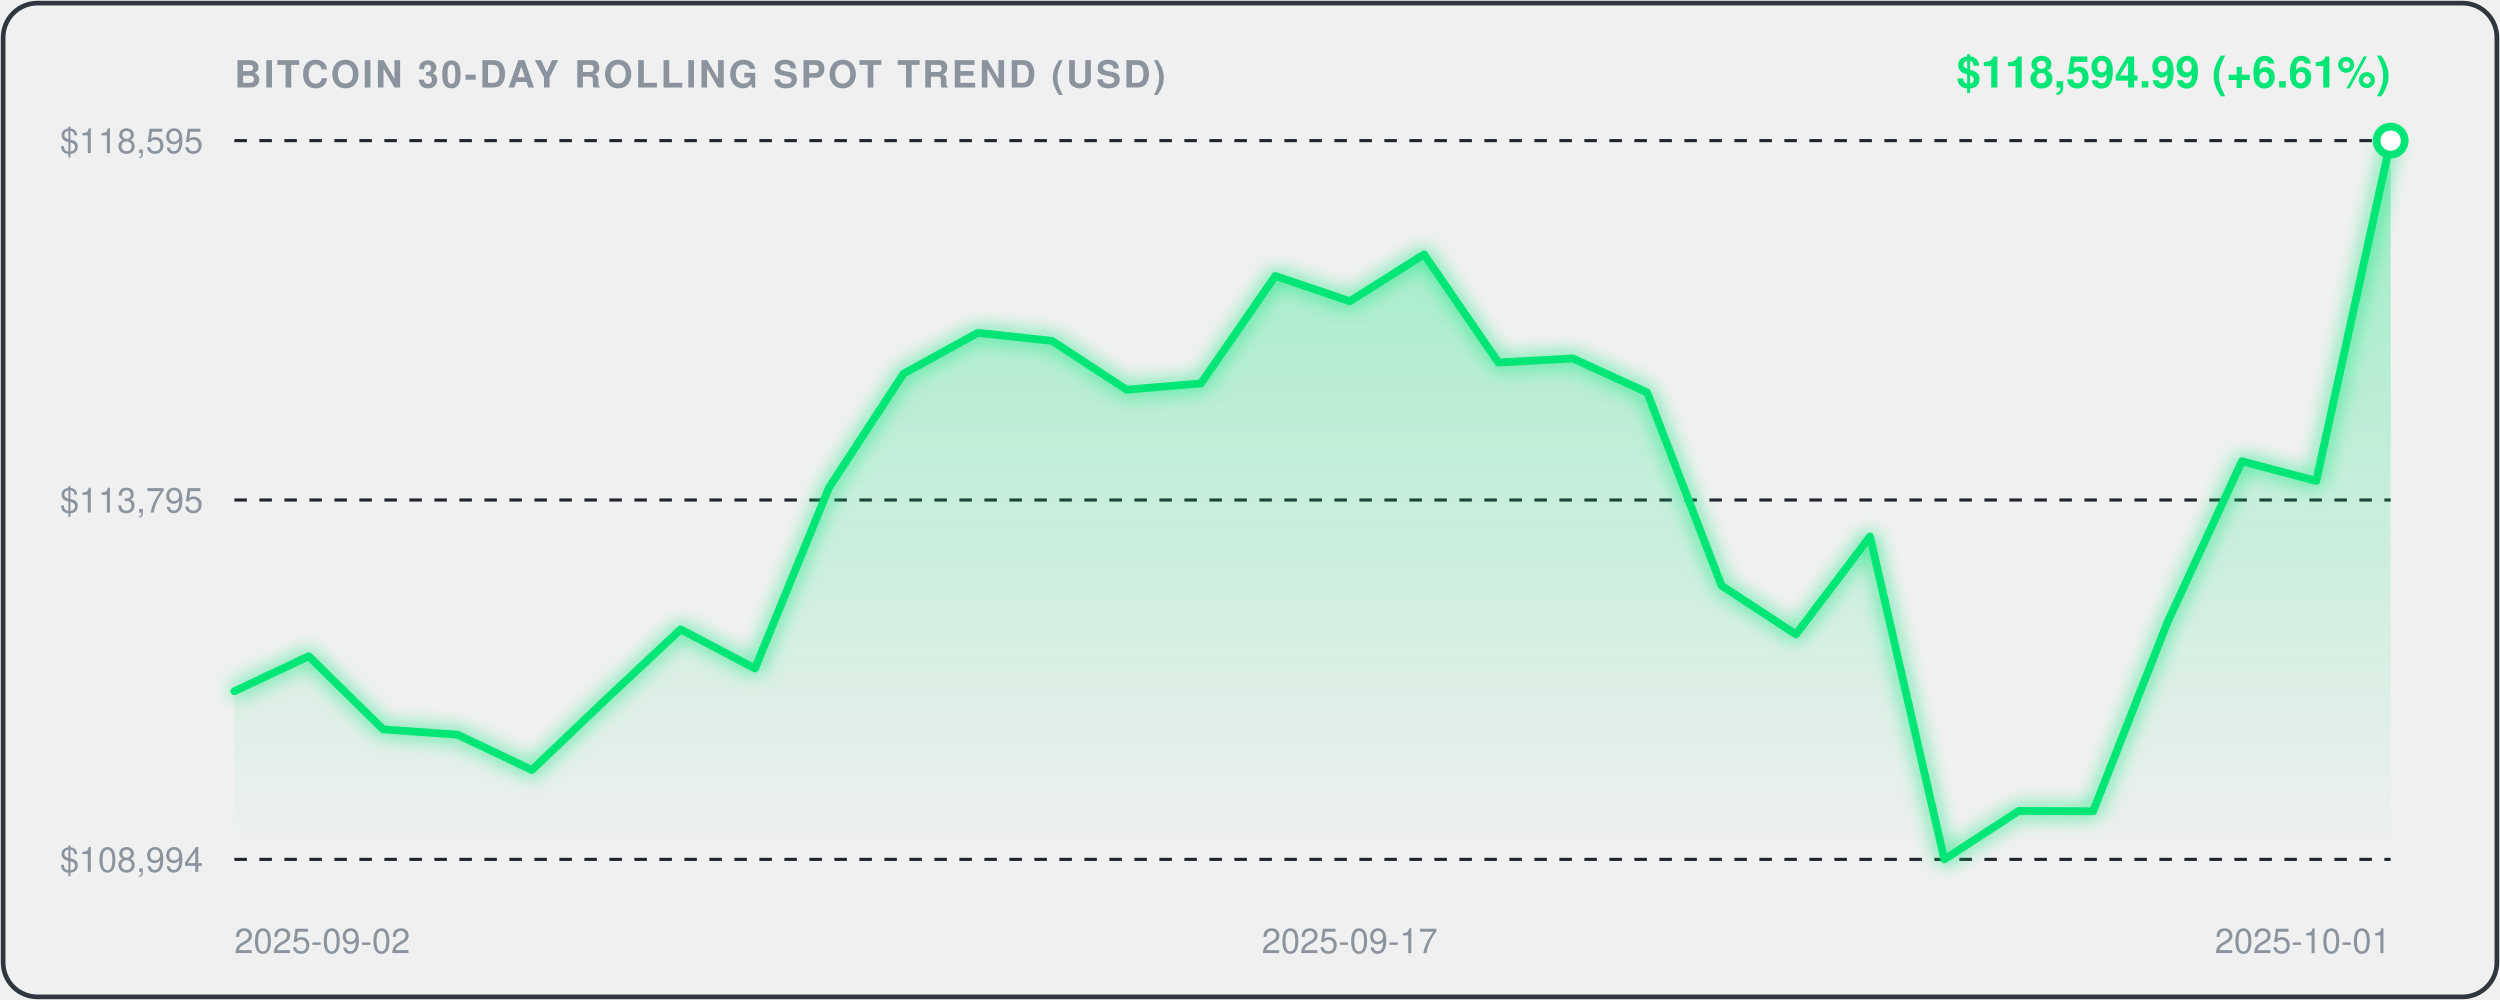
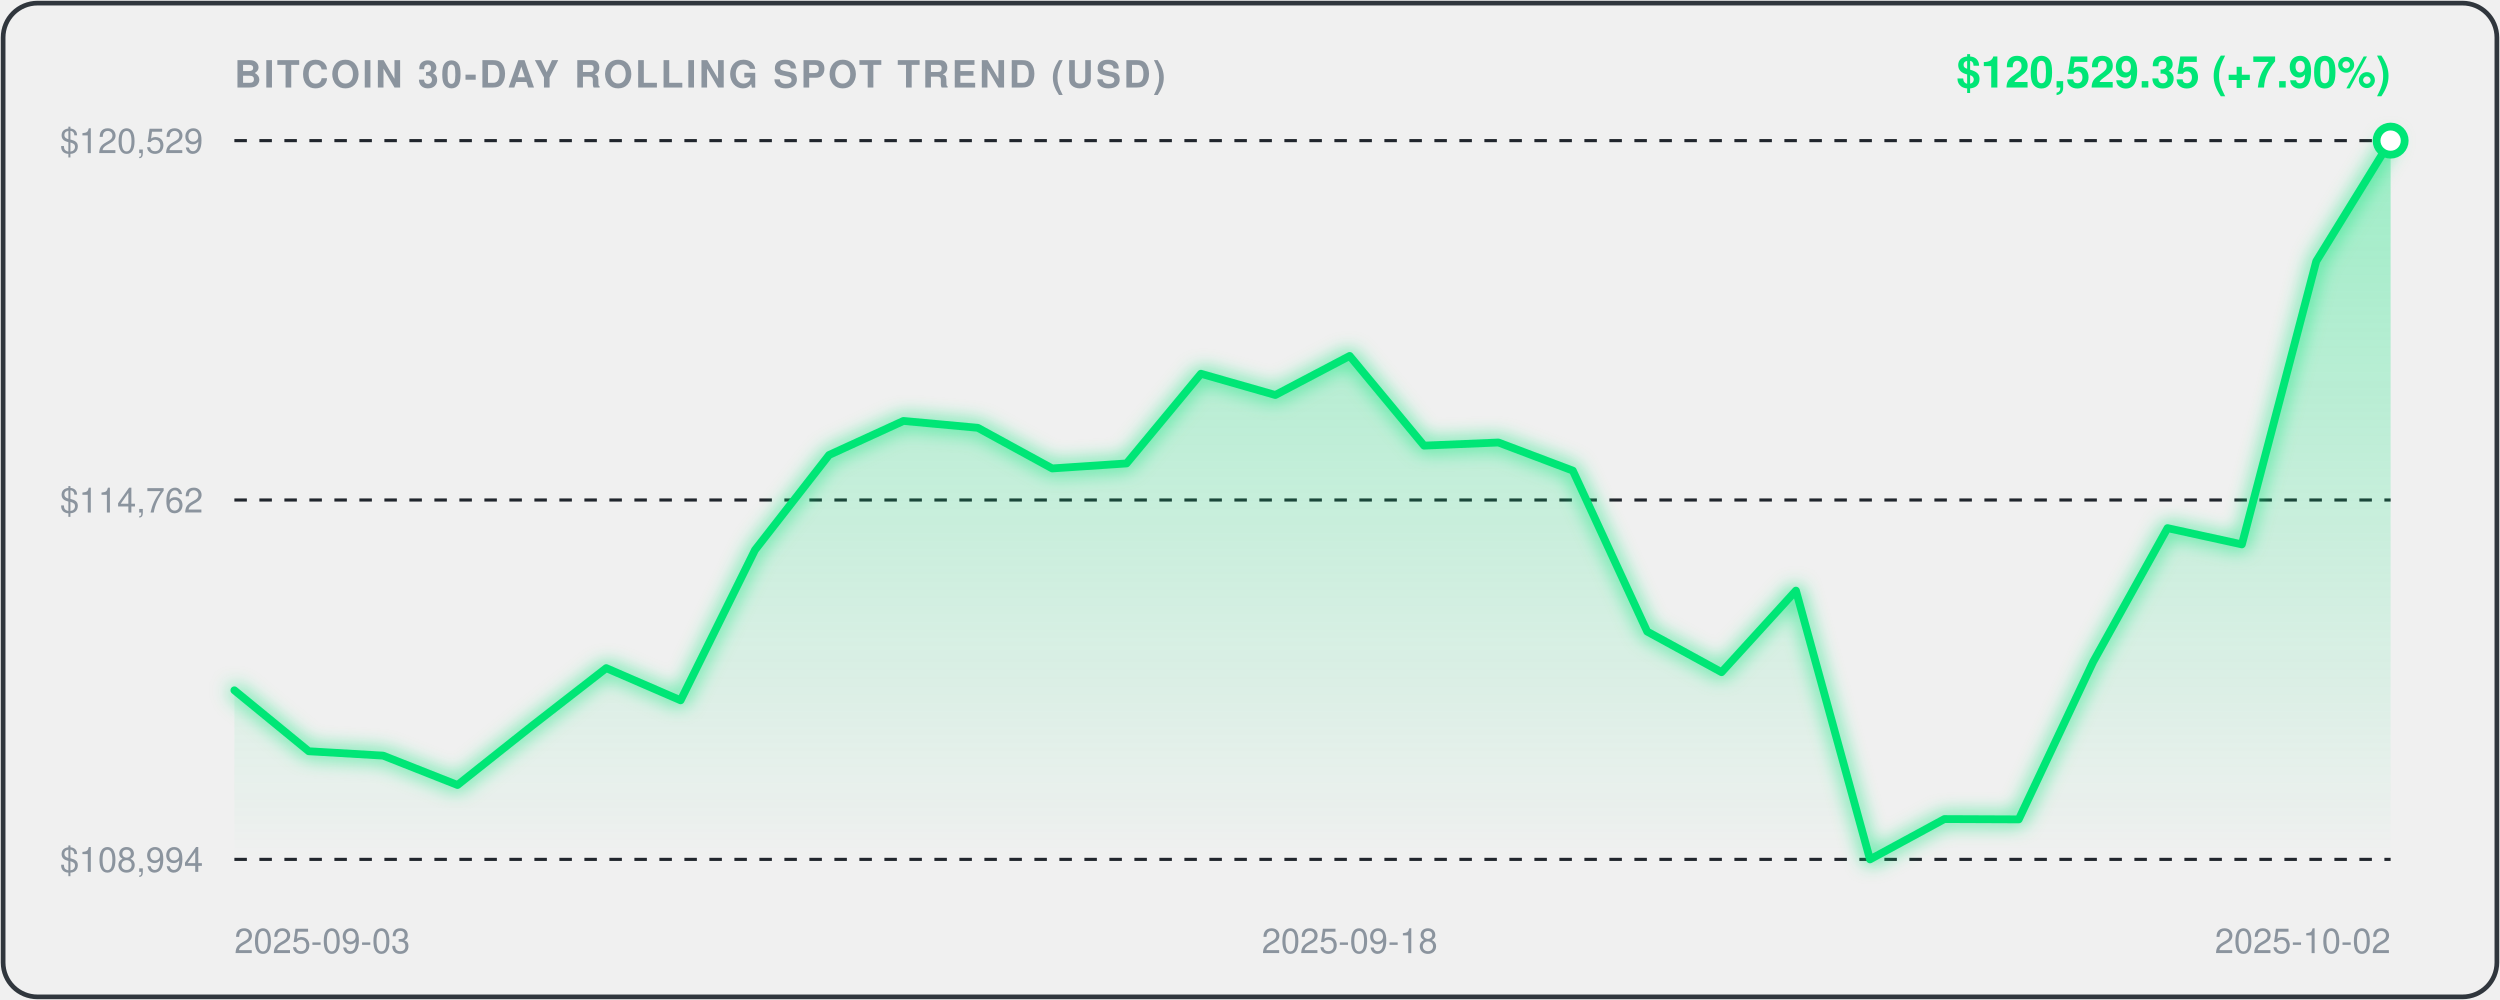
<svg xmlns="http://www.w3.org/2000/svg" viewBox="0 0 800 320" width="100%" height="100%" style="background:#0d1117;border-radius:12px;font-family:-apple-system,BlinkMacSystemFont,'Segoe UI',Helvetica,Arial,sans-serif;">
  <defs>
    <linearGradient id="areaGrad" x1="0" y1="0" x2="0" y2="1">
      <stop offset="0%" stop-color="rgba(0, 230, 118, 0.35)" />
      <stop offset="100%" stop-color="rgba(0, 230, 118, 0.0)" />
    </linearGradient>
    <filter id="glow" x="-20%" y="-20%" width="140%" height="140%">
      <feGaussianBlur stdDeviation="3" result="blur" />
      <feComposite in="SourceGraphic" in2="blur" operator="over" />
    </filter>
  </defs>
  <rect x="1" y="1" width="798" height="318" rx="11" fill="none" stroke="#30363d" stroke-width="1.5" />
  <text x="75" y="28" fill="#8b949e" font-size="12" font-weight="600" letter-spacing="0.8">BITCOIN 30-DAY ROLLING SPOT TREND (USD)</text>
-   <text x="765" y="28" text-anchor="end" fill="#00E676" font-size="14" font-weight="700">$118,594.99 (+6.61%)</text>
+   <text x="765" y="28" text-anchor="end" fill="#00E676" font-size="14" font-weight="700">$120,529.35 (+7.90%)</text>
  <line x1="75" y1="45" x2="765" y2="45" stroke="#21262d" stroke-width="1" stroke-dasharray="4,4" />
-   <text x="65" y="49" text-anchor="end" fill="#8b949e" font-size="11">$118,595</text>
+   <text x="65" y="49" text-anchor="end" fill="#8b949e" font-size="11">$120,529</text>
  <line x1="75" y1="160.0" x2="765" y2="160.0" stroke="#21262d" stroke-width="1" stroke-dasharray="4,4" />
-   <text x="65" y="164.0" text-anchor="end" fill="#8b949e" font-size="11">$113,795</text>
+   <text x="65" y="164.0" text-anchor="end" fill="#8b949e" font-size="11">$114,762</text>
  <line x1="75" y1="275" x2="765" y2="275" stroke="#21262d" stroke-width="1" stroke-dasharray="4,4" />
  <text x="65" y="279" text-anchor="end" fill="#8b949e" font-size="11">$108,994</text>
-   <path d="M 75.0,221.2 L 98.8,210.0 L 122.6,233.4 L 146.4,235.1 L 170.2,246.4 L 194.0,223.7 L 217.8,201.4 L 241.6,213.9 L 265.3,156.0 L 289.1,119.6 L 312.9,106.5 L 336.7,109.1 L 360.5,124.7 L 384.3,122.7 L 408.1,88.3 L 431.9,96.4 L 455.7,81.4 L 479.5,116.0 L 503.3,114.7 L 527.1,125.6 L 550.9,187.4 L 574.7,203.0 L 598.4,171.7 L 622.2,275.0 L 646.0,259.5 L 669.8,259.6 L 693.6,199.1 L 717.4,147.6 L 741.2,153.9 L 765.0,45.0 L 765.0,275.0 L 75.0,275.0 Z" fill="url(#areaGrad)" />
-   <path d="M 75.0,221.2 L 98.8,210.0 L 122.6,233.4 L 146.4,235.1 L 170.2,246.4 L 194.0,223.7 L 217.8,201.4 L 241.6,213.9 L 265.3,156.0 L 289.1,119.6 L 312.9,106.5 L 336.7,109.1 L 360.5,124.7 L 384.3,122.7 L 408.1,88.3 L 431.9,96.4 L 455.7,81.4 L 479.5,116.0 L 503.3,114.7 L 527.1,125.6 L 550.9,187.4 L 574.7,203.0 L 598.4,171.7 L 622.2,275.0 L 646.0,259.5 L 669.8,259.6 L 693.6,199.1 L 717.4,147.6 L 741.2,153.9 L 765.0,45.0" fill="none" stroke="#00E676" stroke-width="2.5" stroke-linecap="round" stroke-linejoin="round" filter="url(#glow)" />
+   <path d="M 75.0,220.9 L 98.8,240.4 L 122.6,241.8 L 146.4,251.2 L 170.2,232.3 L 194.0,213.8 L 217.8,224.1 L 241.6,176.0 L 265.3,145.6 L 289.1,134.7 L 312.9,136.9 L 336.7,149.9 L 360.5,148.3 L 384.3,119.6 L 408.1,126.4 L 431.9,113.9 L 455.7,142.6 L 479.5,141.6 L 503.3,150.6 L 527.1,202.1 L 550.9,215.1 L 574.7,189.0 L 598.4,275.0 L 622.2,262.1 L 646.0,262.2 L 669.8,211.8 L 693.6,169.0 L 717.4,174.2 L 741.2,83.6 L 765.0,45.0 L 765.0,275.0 L 75.0,275.0 Z" fill="url(#areaGrad)" />
+   <path d="M 75.0,220.9 L 98.8,240.4 L 122.6,241.8 L 146.4,251.2 L 170.2,232.3 L 194.0,213.8 L 217.8,224.1 L 241.6,176.0 L 265.3,145.6 L 289.1,134.7 L 312.9,136.9 L 336.7,149.9 L 360.5,148.3 L 384.3,119.6 L 408.1,126.4 L 431.9,113.9 L 455.7,142.6 L 479.5,141.6 L 503.3,150.6 L 527.1,202.1 L 550.9,215.1 L 574.7,189.0 L 598.4,275.0 L 622.2,262.1 L 646.0,262.2 L 669.8,211.8 L 693.6,169.0 L 717.4,174.2 L 741.2,83.6 L 765.0,45.0" fill="none" stroke="#00E676" stroke-width="2.5" stroke-linecap="round" stroke-linejoin="round" filter="url(#glow)" />
  <circle cx="765.0" cy="45.0" r="4.5" fill="#ffffff" stroke="#00E676" stroke-width="2.5" />
-   <text x="75.0" y="305" fill="#8b949e" font-size="11" text-anchor="start">2025-09-02</text>
-   <text x="431.9" y="305" fill="#8b949e" font-size="11" text-anchor="middle">2025-09-17</text>
-   <text x="765.0" y="305" fill="#8b949e" font-size="11" text-anchor="end">2025-10-01</text>
+   <text x="75.0" y="305" fill="#8b949e" font-size="11" text-anchor="start">2025-09-03</text>
+   <text x="431.9" y="305" fill="#8b949e" font-size="11" text-anchor="middle">2025-09-18</text>
+   <text x="765.0" y="305" fill="#8b949e" font-size="11" text-anchor="end">2025-10-02</text>
</svg>
